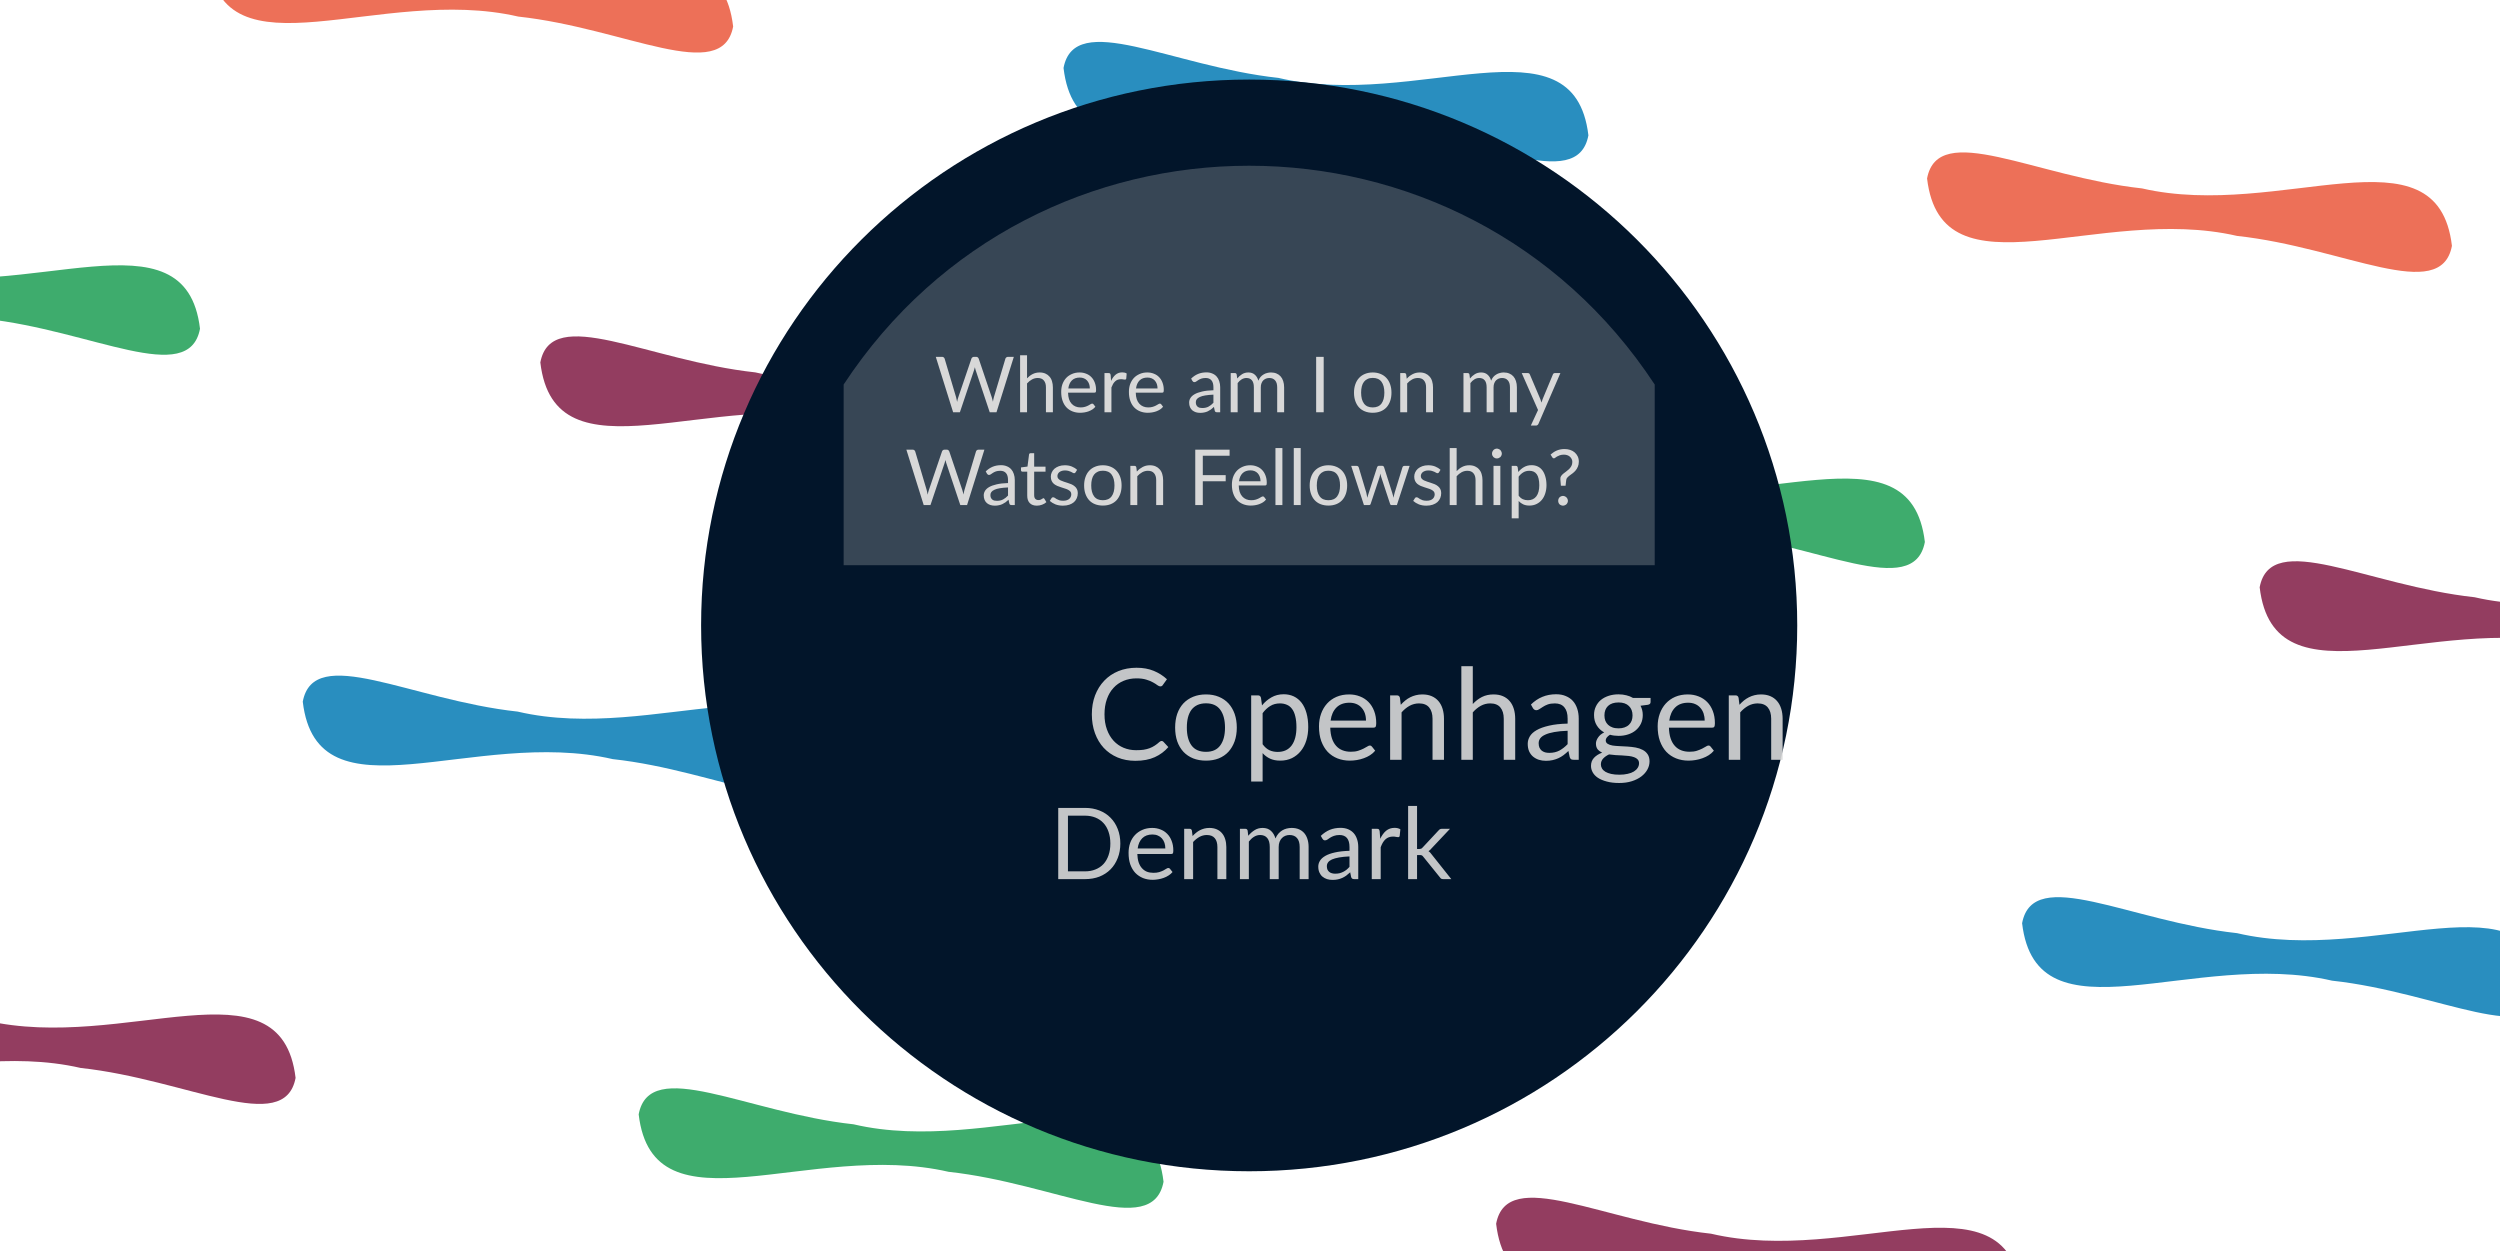
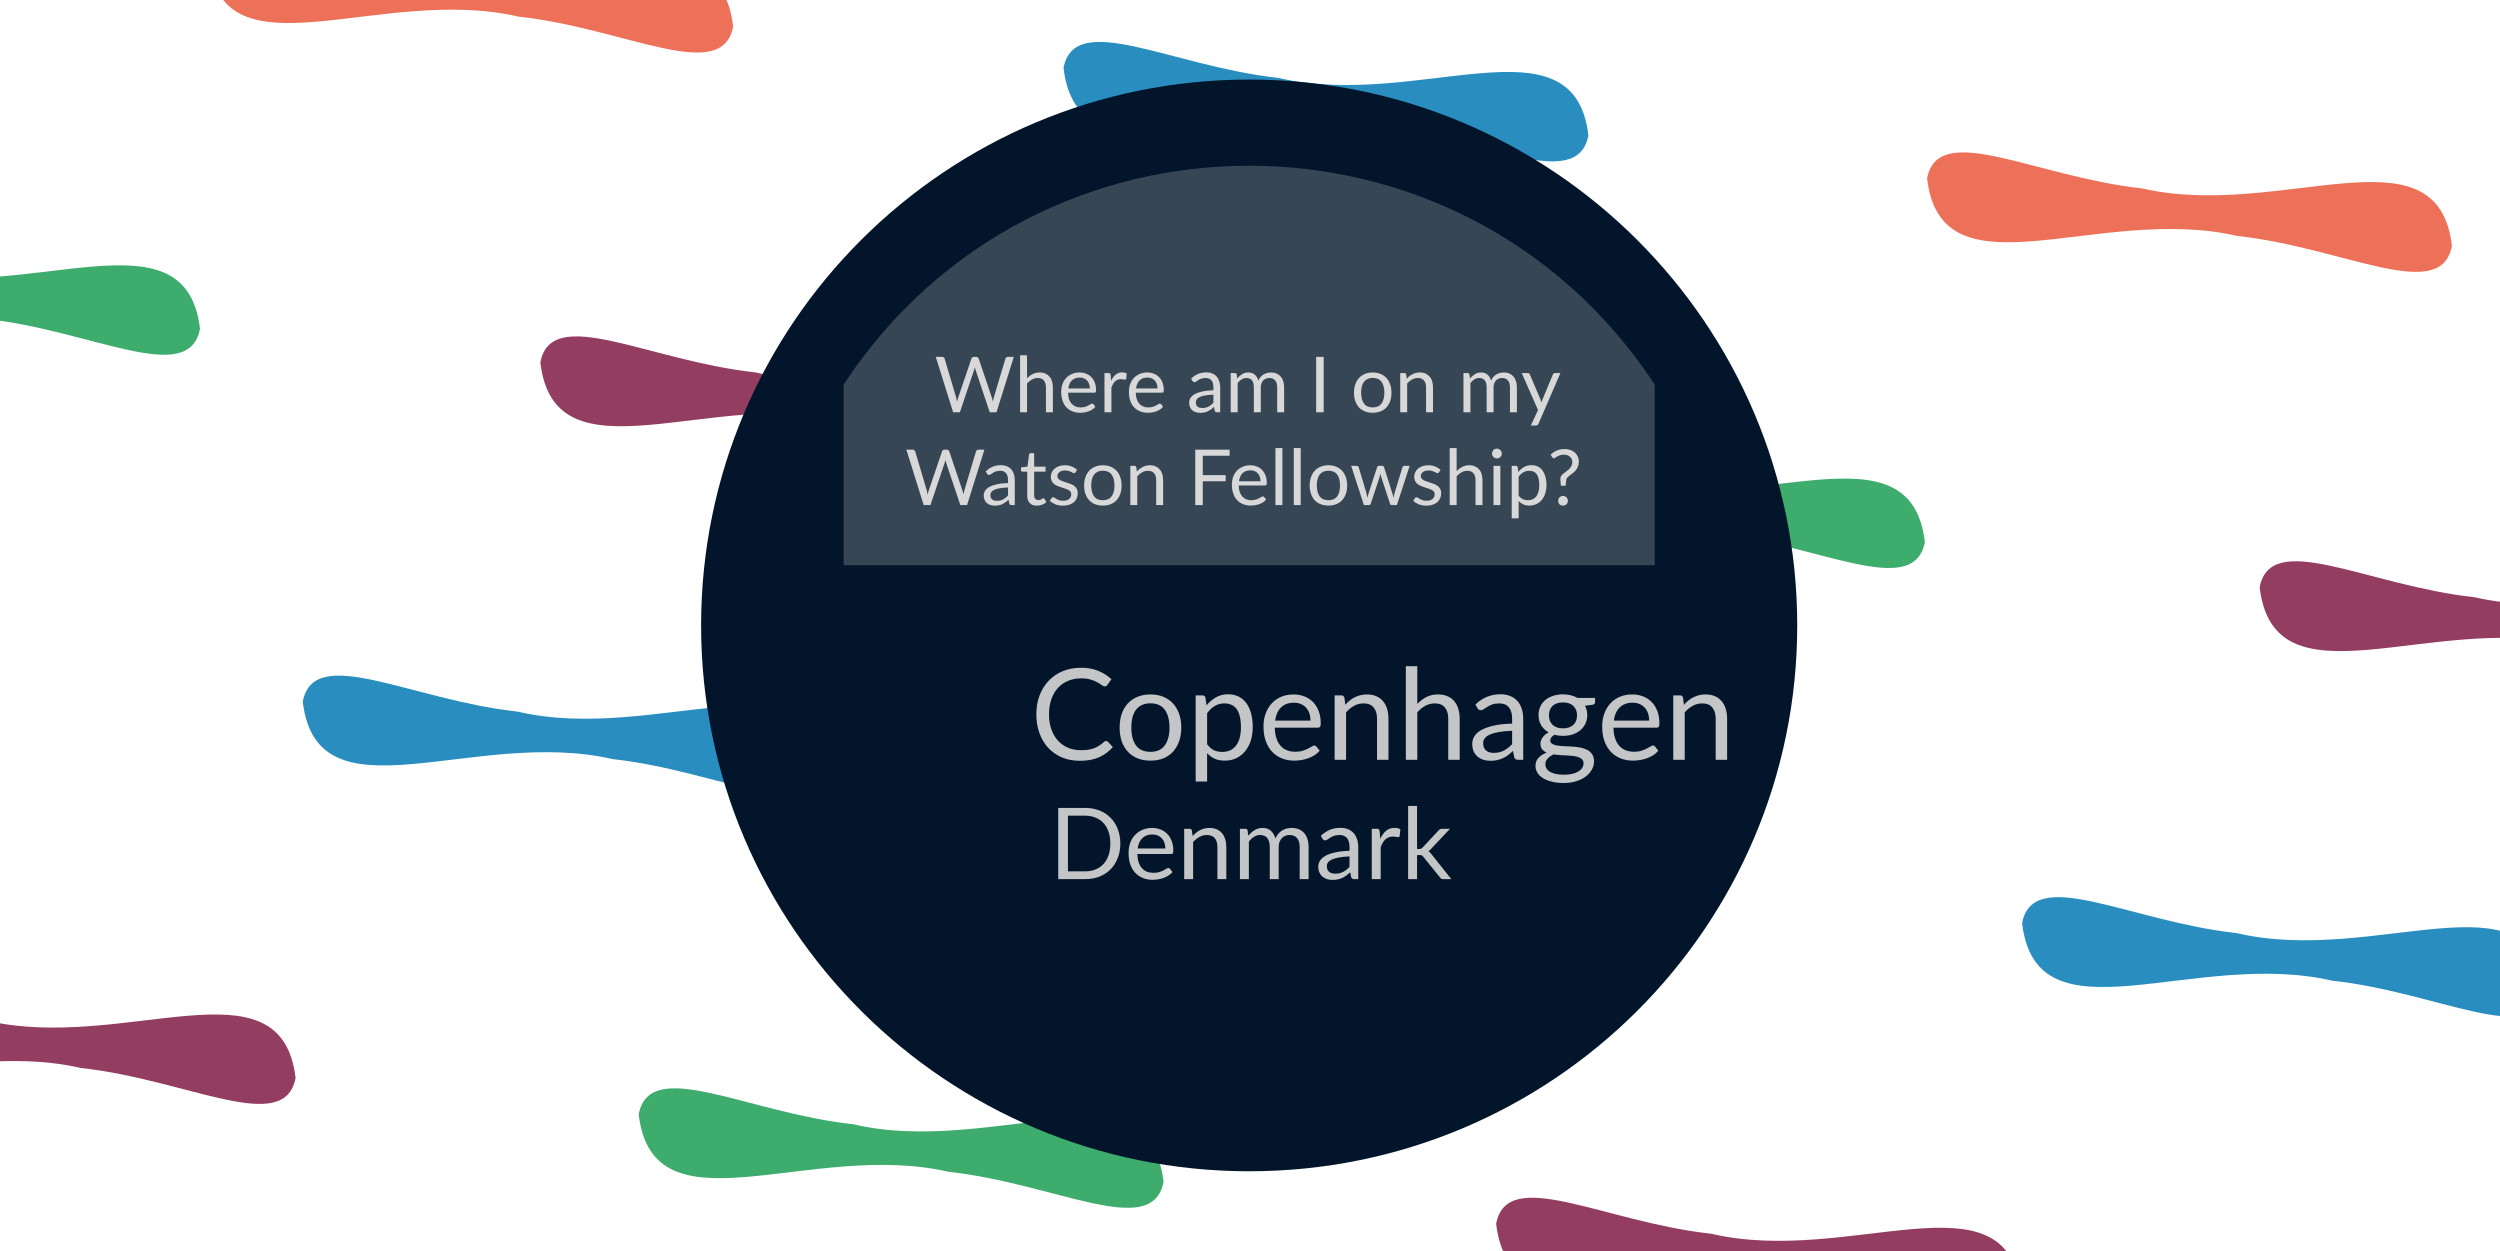
<svg xmlns="http://www.w3.org/2000/svg" version="1.1" x="0px" y="0px" viewBox="0 0 452.5 226.4" style="enable-background:new 0 0 452.5 226.4;" xml:space="preserve">
  <style type="text/css">
	.st0{fill:#933D60;}
	.st1{fill:#ED7058;}
	.st2{fill:#298EBF;}
	.st3{fill:#3EAC6D;}
	.st4{fill:#02152A;}
	.st5{opacity:0.25;}
	.st6{fill:#D8D8D8;}
	.st7{fill:none;}
	.st8{font-family:'Lato';}
	.st9{font-size:14px;}
	.st10{opacity:0.9;}
	.st11{font-size:23px;}
	.st12{font-size:18px;}
	.st13{display:none;opacity:0.25;}
	.st14{display:inline;fill:#D8D8D8;}
</style>
  <g id="Layer_2">
    <g>
      <path class="st0" d="M192.8,77.8c-2,10.6-19.5,0.3-38.9-1.8c-25.1-5.8-53.5,11.7-56.1-10.4c2-10.6,19.5-0.3,38.9,1.8    C161.8,73.2,190.2,55.7,192.8,77.8z" />
    </g>
    <g>
      <path class="st1" d="M132.7,4.8c-2,10.6-19.5,0.3-38.9-1.8C68.7-2.8,40.3,14.7,37.7-7.3c2-10.6,19.5-0.3,38.9,1.8    C101.7,0.3,130.1-17.3,132.7,4.8z" />
    </g>
    <g>
      <path class="st1" d="M304.5,158.2c-2,10.6-19.5,0.3-38.9-1.8c-25.1-5.8-53.5,11.7-56.1-10.4c2-10.6,19.5-0.3,38.9,1.8    C273.6,153.6,301.9,136.1,304.5,158.2z" />
    </g>
    <g>
      <path class="st2" d="M149.8,139.2c-2,10.6-19.5,0.3-38.9-1.8c-25.1-5.8-53.5,11.7-56.1-10.4c2-10.6,19.5-0.3,38.9,1.8    C118.8,134.7,147.2,117.2,149.8,139.2z" />
    </g>
    <g>
      <path class="st3" d="M348.4,98.1c-2,10.6-19.5,0.3-38.9-1.8c-25.1-5.8-53.5,11.7-56.1-10.4c2-10.6,19.5-0.3,38.9,1.8    C317.4,93.6,345.8,76.1,348.4,98.1z" />
    </g>
    <g>
      <path class="st2" d="M287.5,24.5c-2,10.6-19.5,0.3-38.9-1.8c-25.1-5.8-53.5,11.7-56.1-10.4c2-10.6,19.5-0.3,38.9,1.8    C256.5,20,284.9,2.5,287.5,24.5z" />
    </g>
    <g>
      <path class="st1" d="M443.8,44.5c-2,10.6-19.5,0.3-38.9-1.8c-25.1-5.8-53.5,11.7-56.1-10.4c2-10.6,19.5-0.3,38.9,1.8    C412.8,39.9,441.2,22.4,443.8,44.5z" />
    </g>
    <g>
      <path class="st0" d="M504,118.5c-2,10.6-19.5,0.3-38.9-1.8c-25.1-5.8-53.5,11.7-56.1-10.4c2-10.6,19.5-0.3,38.9,1.8    C473,113.9,501.4,96.4,504,118.5z" />
    </g>
    <g>
      <path class="st2" d="M461,179.3c-2,10.6-19.5,0.3-38.9-1.8c-25.1-5.8-53.5,11.7-56.1-10.4c2-10.6,19.5-0.3,38.9,1.8    C430,174.8,458.4,157.3,461,179.3z" />
    </g>
    <g>
      <path class="st3" d="M210.6,213.9c-2,10.6-19.5,0.3-38.9-1.8c-25.1-5.8-53.5,11.7-56.1-10.4c2-10.6,19.5-0.3,38.9,1.8    C179.6,209.4,208,191.9,210.6,213.9z" />
    </g>
    <g>
      <path class="st0" d="M365.8,233.7c-2,10.6-19.5,0.3-38.9-1.8c-25.1-5.8-53.5,11.7-56.1-10.4c2-10.6,19.5-0.3,38.9,1.8    C334.8,229.2,363.2,211.7,365.8,233.7z" />
    </g>
    <g>
      <path class="st2" d="M599.1,64.6c-2,10.6-19.5,0.3-38.9-1.8c-25.1-5.8-53.5,11.7-56.1-10.4c2-10.6,19.5-0.3,38.9,1.8    C568.1,60.1,596.5,42.6,599.1,64.6z" />
    </g>
    <g>
      <path class="st1" d="M616.4,200.3c-2,10.6-19.5,0.3-38.9-1.8c-25.1-5.8-53.5,11.7-56.1-10.4c2-10.6,19.5-0.3,38.9,1.8    C585.4,195.8,613.8,178.3,616.4,200.3z" />
    </g>
    <g>
      <path class="st3" d="M36.2,59.5c-2,10.6-19.5,0.3-38.9-1.8c-25.1-5.8-53.5,11.7-56.1-10.4c2-10.6,19.5-0.3,38.9,1.8    C5.2,55,33.6,37.5,36.2,59.5z" />
    </g>
    <g>
      <path class="st0" d="M53.5,195.1c-2,10.6-19.5,0.3-38.9-1.8c-25.1-5.8-53.5,11.7-56.1-10.4c2-10.6,19.5-0.3,38.9,1.8    C22.5,190.6,50.9,173.1,53.5,195.1z" />
    </g>
  </g>
  <g id="Layer_1">
    <ellipse class="st4" cx="226.1" cy="113.2" rx="99.2" ry="98.8" />
    <g class="st5">
      <path class="st6" d="M299.5,102.3c-48.9,0-97.9,0-146.8,0c0-10.9,0-21.8,0-32.7c34.7-52.8,112.1-52.8,146.8,0    C299.5,80.5,299.5,91.4,299.5,102.3z" />
    </g>
    <rect x="152.7" y="64.3" class="st7" width="146.8" height="38" />
    <text transform="matrix(1.0046 0 0 1 169.1566 74.6189)">
      <tspan x="0" y="0" class="st6 st8 st9">Where am I on my </tspan>
      <tspan x="-5.3" y="16.8" class="st6 st8 st9">Watson Fellowship?</tspan>
    </text>
    <rect x="148.5" y="120.6" class="st7" width="155.4" height="73.1" />
    <text transform="matrix(1.0046 0 0 1 196.5242 137.5192)" class="st10">
-       <tspan x="0" y="0" class="st6 st8 st11">Copenhagen</tspan>
+       <tspan x="-10" y="0" class="st6 st8 st11">Copenhagen</tspan>
      <tspan x="-6.6" y="21.6" class="st6 st8 st12">Denmark</tspan>
    </text>
    <g class="st13">
      <path class="st14" d="M423.1,118.1c-55.8,0-111.7,0-167.5,0c0,15.2,0,30.3,0,45.5c39.6,60.3,127.9,60.3,167.5,0    C423.1,148.5,423.1,133.3,423.1,118.1z" />
    </g>
  </g>
</svg>
